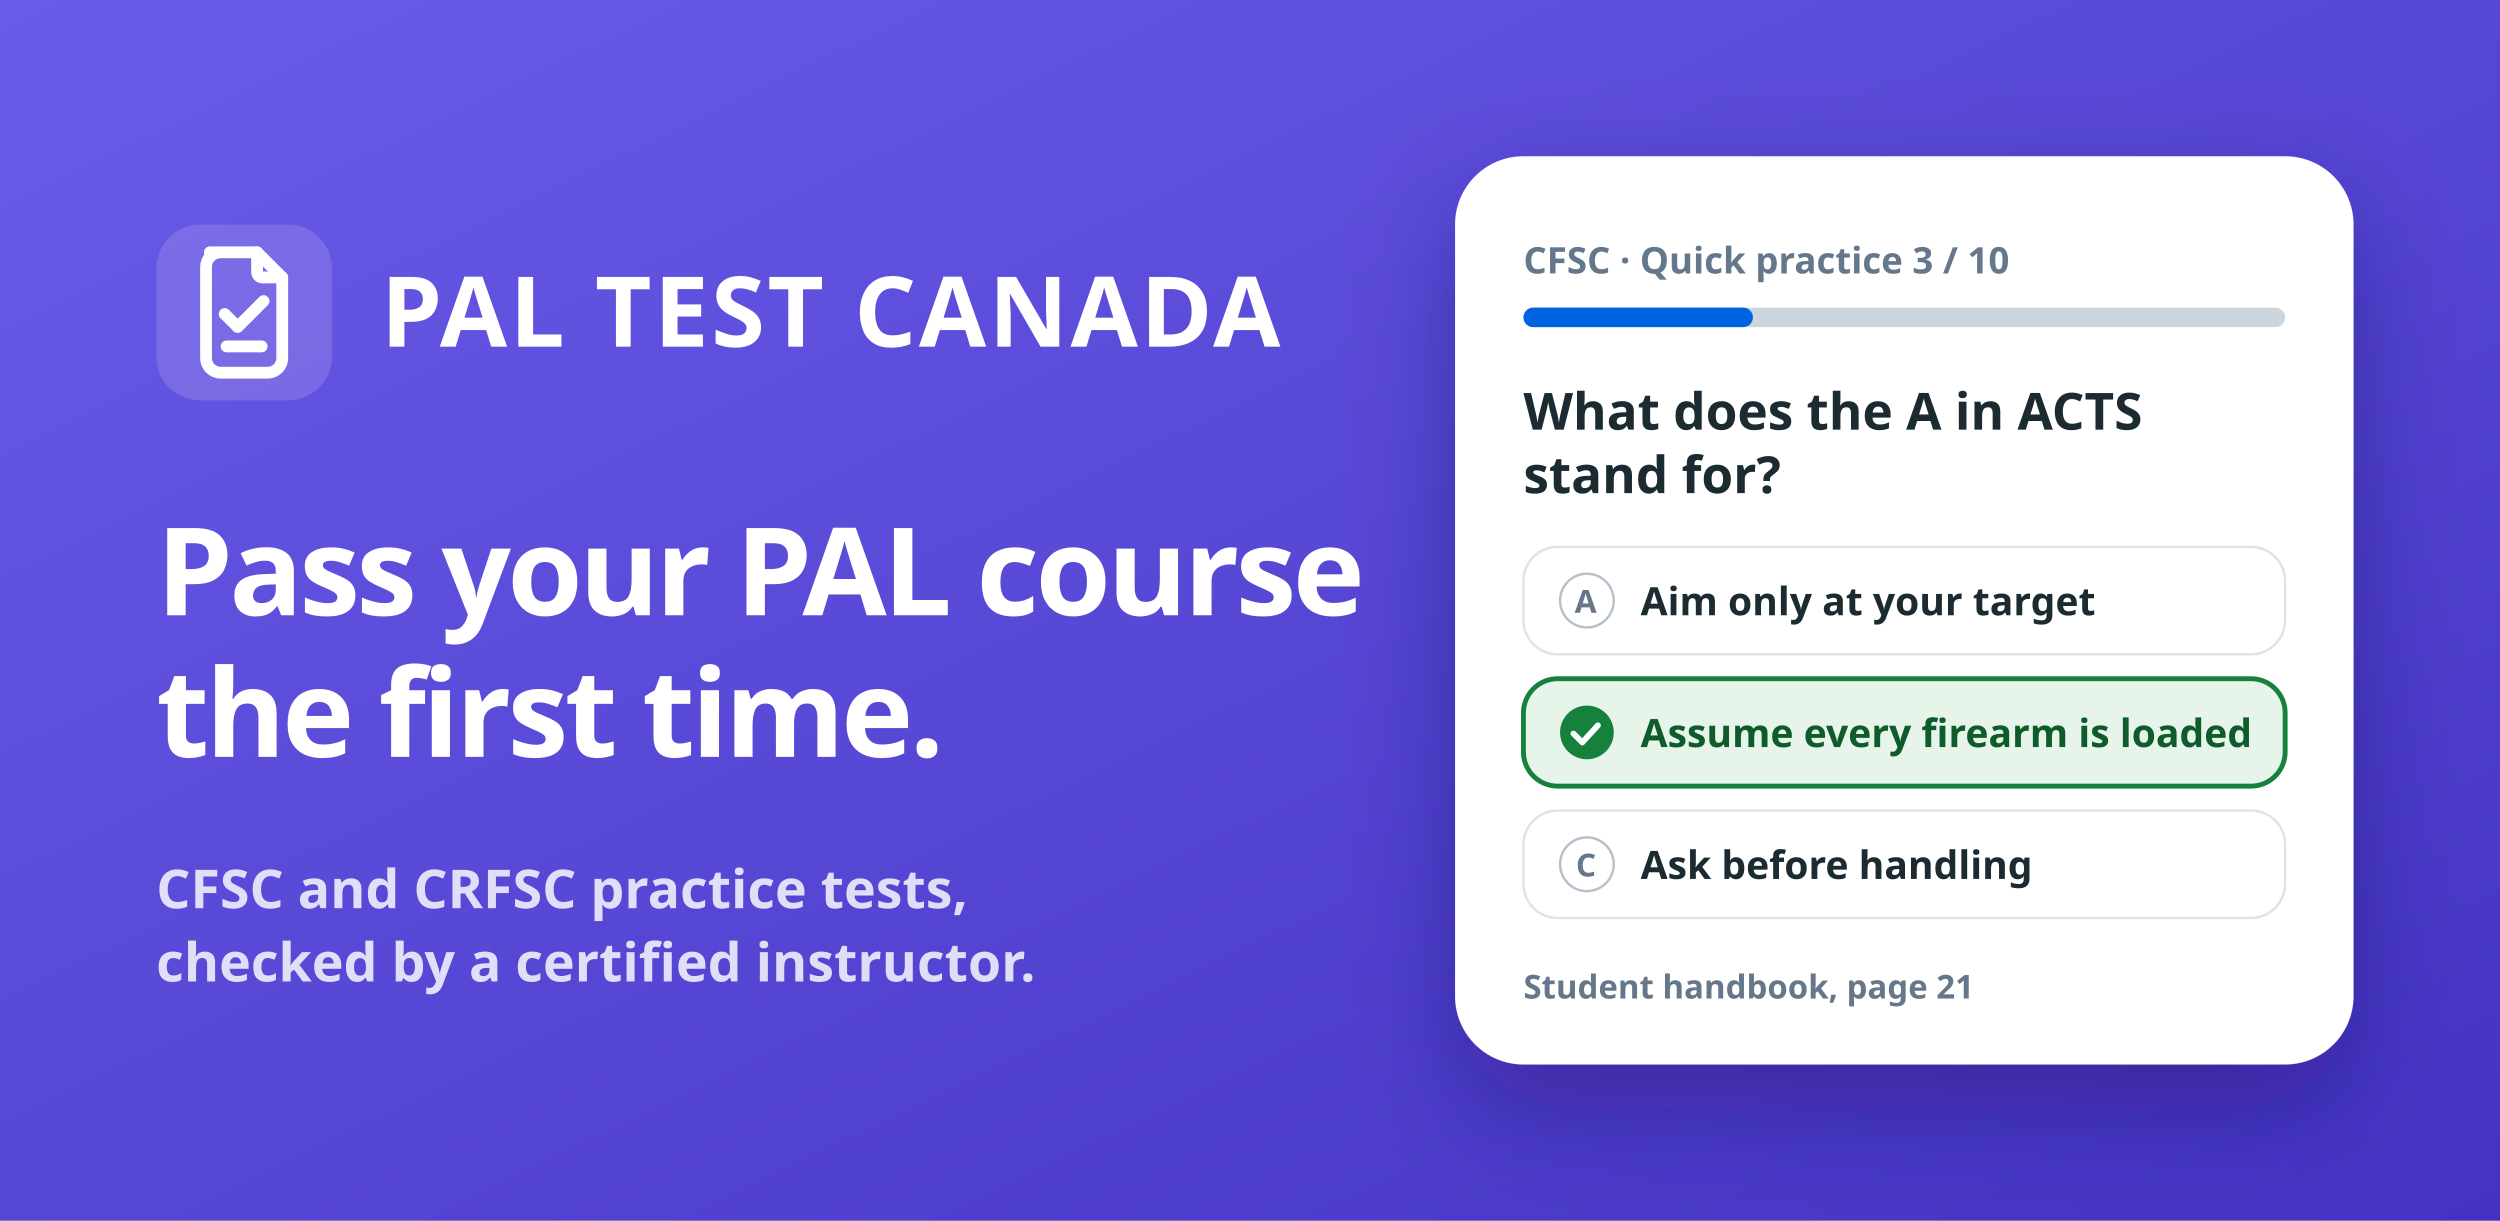
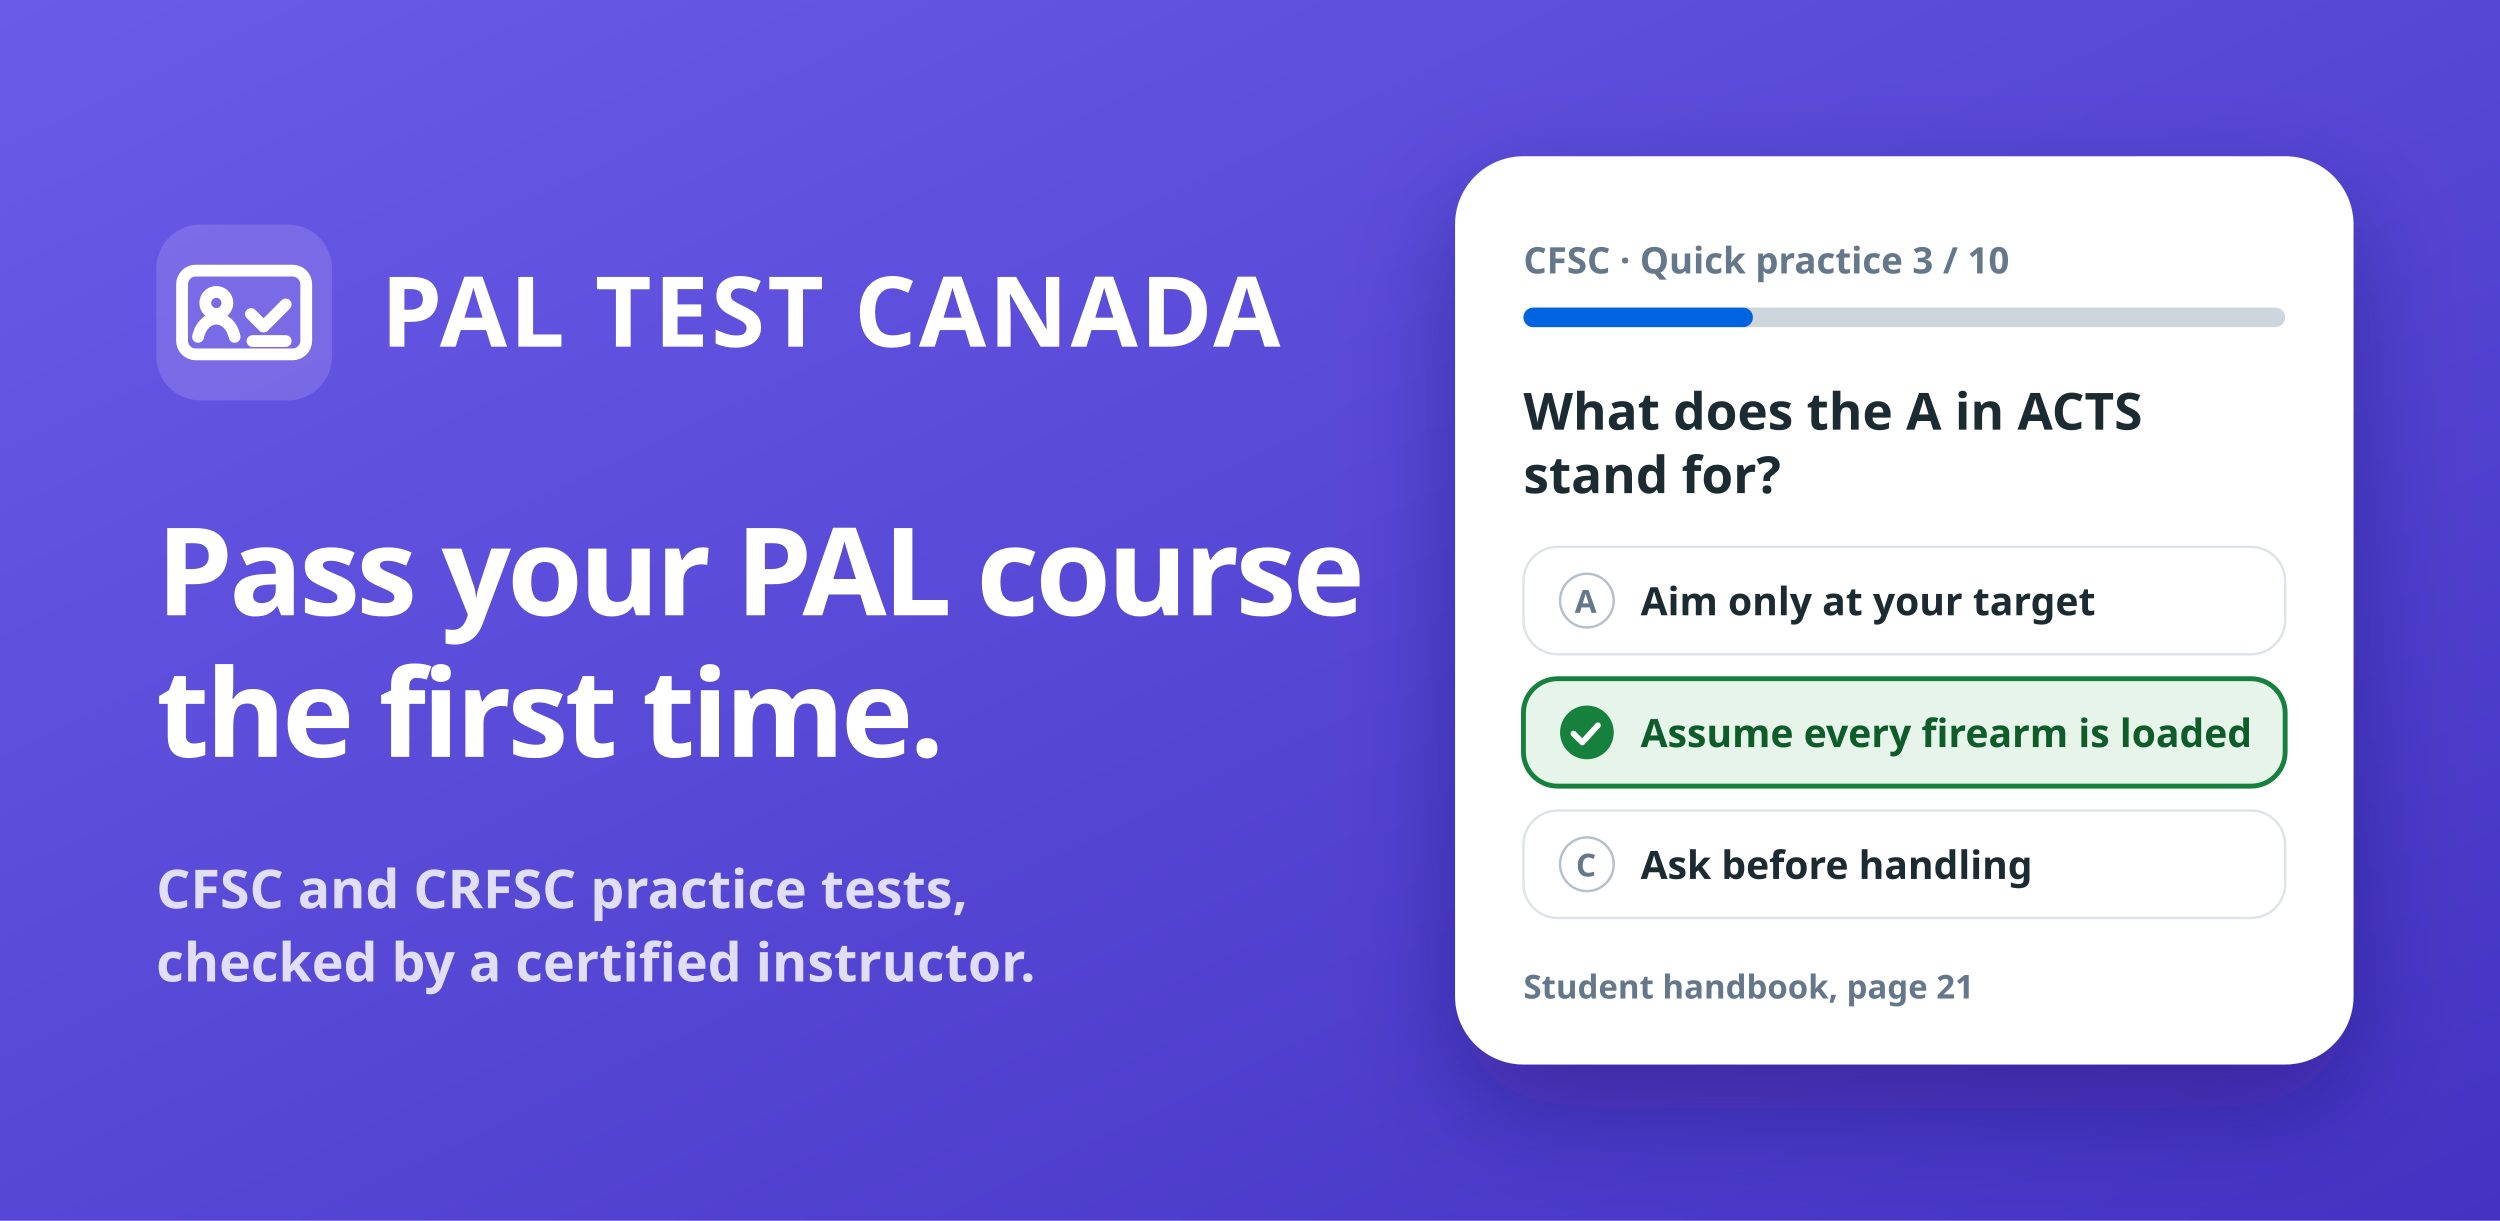
<svg xmlns="http://www.w3.org/2000/svg" width="1024" height="500" viewBox="0 0 1024 500">
  <defs>
    <linearGradient id="bg" x1="0" y1="0" x2="1" y2="1">
      <stop offset="0" stop-color="#6A5BE8" />
      <stop offset="1" stop-color="#4433C2" />
    </linearGradient>
    <filter id="sh" x="-20%" y="-20%" width="140%" height="140%">
      <feDropShadow dx="0" dy="18" stdDeviation="22" flood-color="#1B1352" flood-opacity="0.35" />
    </filter>
  </defs>
  <rect width="1024" height="500" fill="url(#bg)" />
  <g transform="translate(64 92)">
    <rect width="72" height="72" rx="18" fill="#FFFFFF" fill-opacity="0.14" />
    <g transform="translate(36 36) scale(0.078) translate(-512 -512)" fill="none" stroke="#FFFFFF" stroke-width="62" stroke-linecap="round" stroke-linejoin="round">
-       <path d="M332 196 H580 L712 328 V752 a76 76 0 0 1 -76 76 H388 a76 76 0 0 1 -76 -76 V272 a76 76 0 0 1 76 -76 Z" />
-       <path d="M580 196 V300 a28 28 0 0 0 28 28 H712" />
-       <path d="M410 520 L478 588 L614 452" />
-       <path d="M420 690 H604" />
+       <rect x="186" y="292" width="652" height="440" rx="72" />
+       <circle cx="366" cy="462" r="58" />
+       <path d="M270 640 c14-64 56-96 96-96 s82 32 96 96" />
+       <path d="M548 520 L614 586 L730 470" />
+       <path d="M556 662 H730" />
    </g>
    <text x="92" y="50" font-family="Khand" font-weight="700" font-size="40" letter-spacing="1" fill="#FFFFFF">PAL TEST CANADA</text>
  </g>
  <text font-family="Geist" font-weight="800" font-size="50" letter-spacing="-1.5" fill="#FFFFFF">
    <tspan x="64" y="252">Pass your PAL course</tspan>
    <tspan x="64" y="310">the first time.</tspan>
  </text>
  <text font-family="Geist" font-weight="600" font-size="22" fill="#FFFFFF" fill-opacity="0.82">
    <tspan x="64" y="372">CFSC and CRFSC practice tests,</tspan>
    <tspan x="64" y="402">checked by a certified instructor.</tspan>
  </text>
  <g transform="translate(596 64)" filter="url(#sh)">
    <rect width="368" height="372" rx="28" fill="#FFFFFF" />
    <text x="28" y="48" font-family="Geist" font-weight="600" font-size="15" fill="#65778A">CFSC · Quick practice   3 / 10</text>
    <rect x="28" y="62" width="312" height="8" rx="4" fill="#CDD5DD" />
    <rect x="28" y="62" width="94" height="8" rx="4" fill="#0064E0" />
    <text font-family="Geist" font-weight="700" font-size="21" fill="#1C2B33">
      <tspan x="28" y="112">What does the A in ACTS</tspan>
      <tspan x="28" y="138">stand for?</tspan>
    </text>
    <g font-family="Geist" font-weight="600" font-size="16" fill="#1C2B33">
      <rect x="28" y="160" width="312" height="44" rx="14" fill="#FFFFFF" stroke="#DEE3E9" />
      <circle cx="54" cy="182" r="11" fill="none" stroke="#B5C0CA" />
      <text x="49" y="187" font-size="13" fill="#65778A">A</text>
      <text x="76" y="188">Aim only at your target</text>
      <rect x="28" y="214" width="312" height="44" rx="14" fill="#E6F4EA" stroke="#13803D" stroke-width="2" />
      <circle cx="54" cy="236" r="11" fill="#13803D" />
      <path d="M48.5 236.5l3.6 3.6 6.4-7" stroke="#FFFFFF" stroke-width="2.4" fill="none" stroke-linecap="round" stroke-linejoin="round" />
      <text x="76" y="242" fill="#0E5C2C">Assume every firearm is loaded</text>
      <rect x="28" y="268" width="312" height="44" rx="14" fill="#FFFFFF" stroke="#DEE3E9" />
      <circle cx="54" cy="290" r="11" fill="none" stroke="#B5C0CA" />
      <text x="49.5" y="295" font-size="13" fill="#65778A">C</text>
      <text x="76" y="296">Ask before handling</text>
    </g>
    <text x="28" y="345" font-family="Geist" font-weight="600" font-size="13.5" fill="#65778A">Student handbook, page 21</text>
  </g>
</svg>
